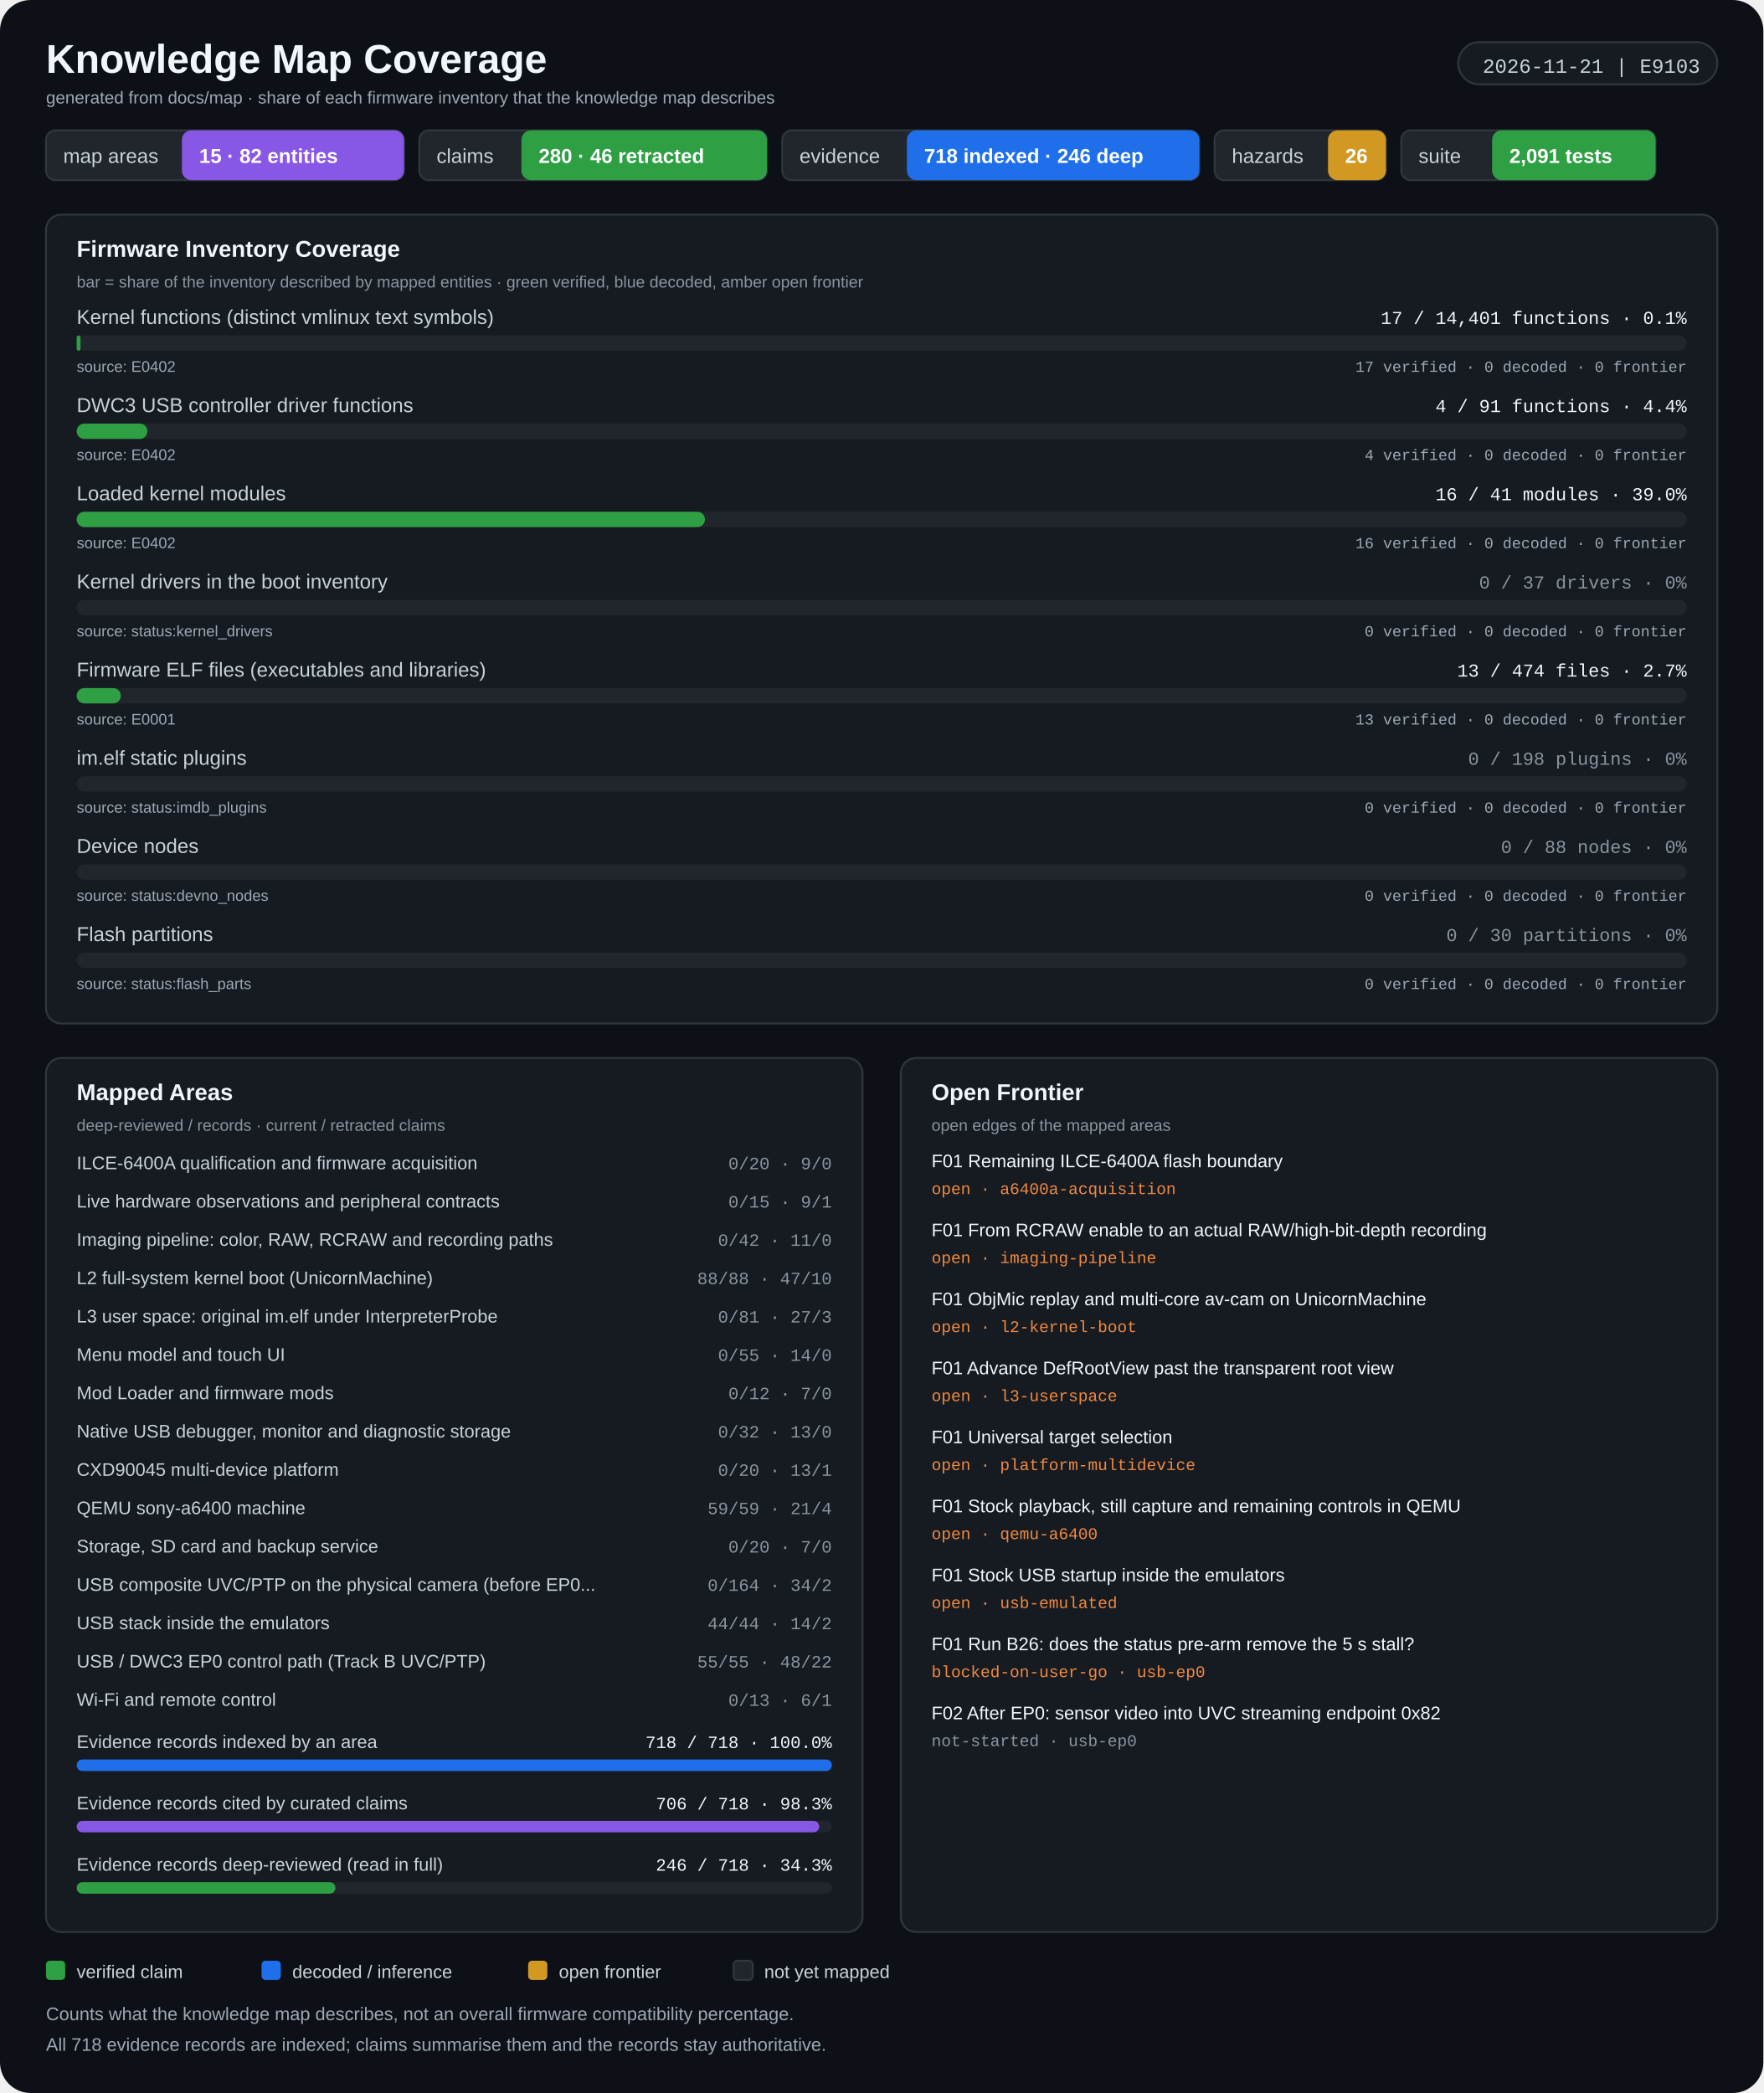
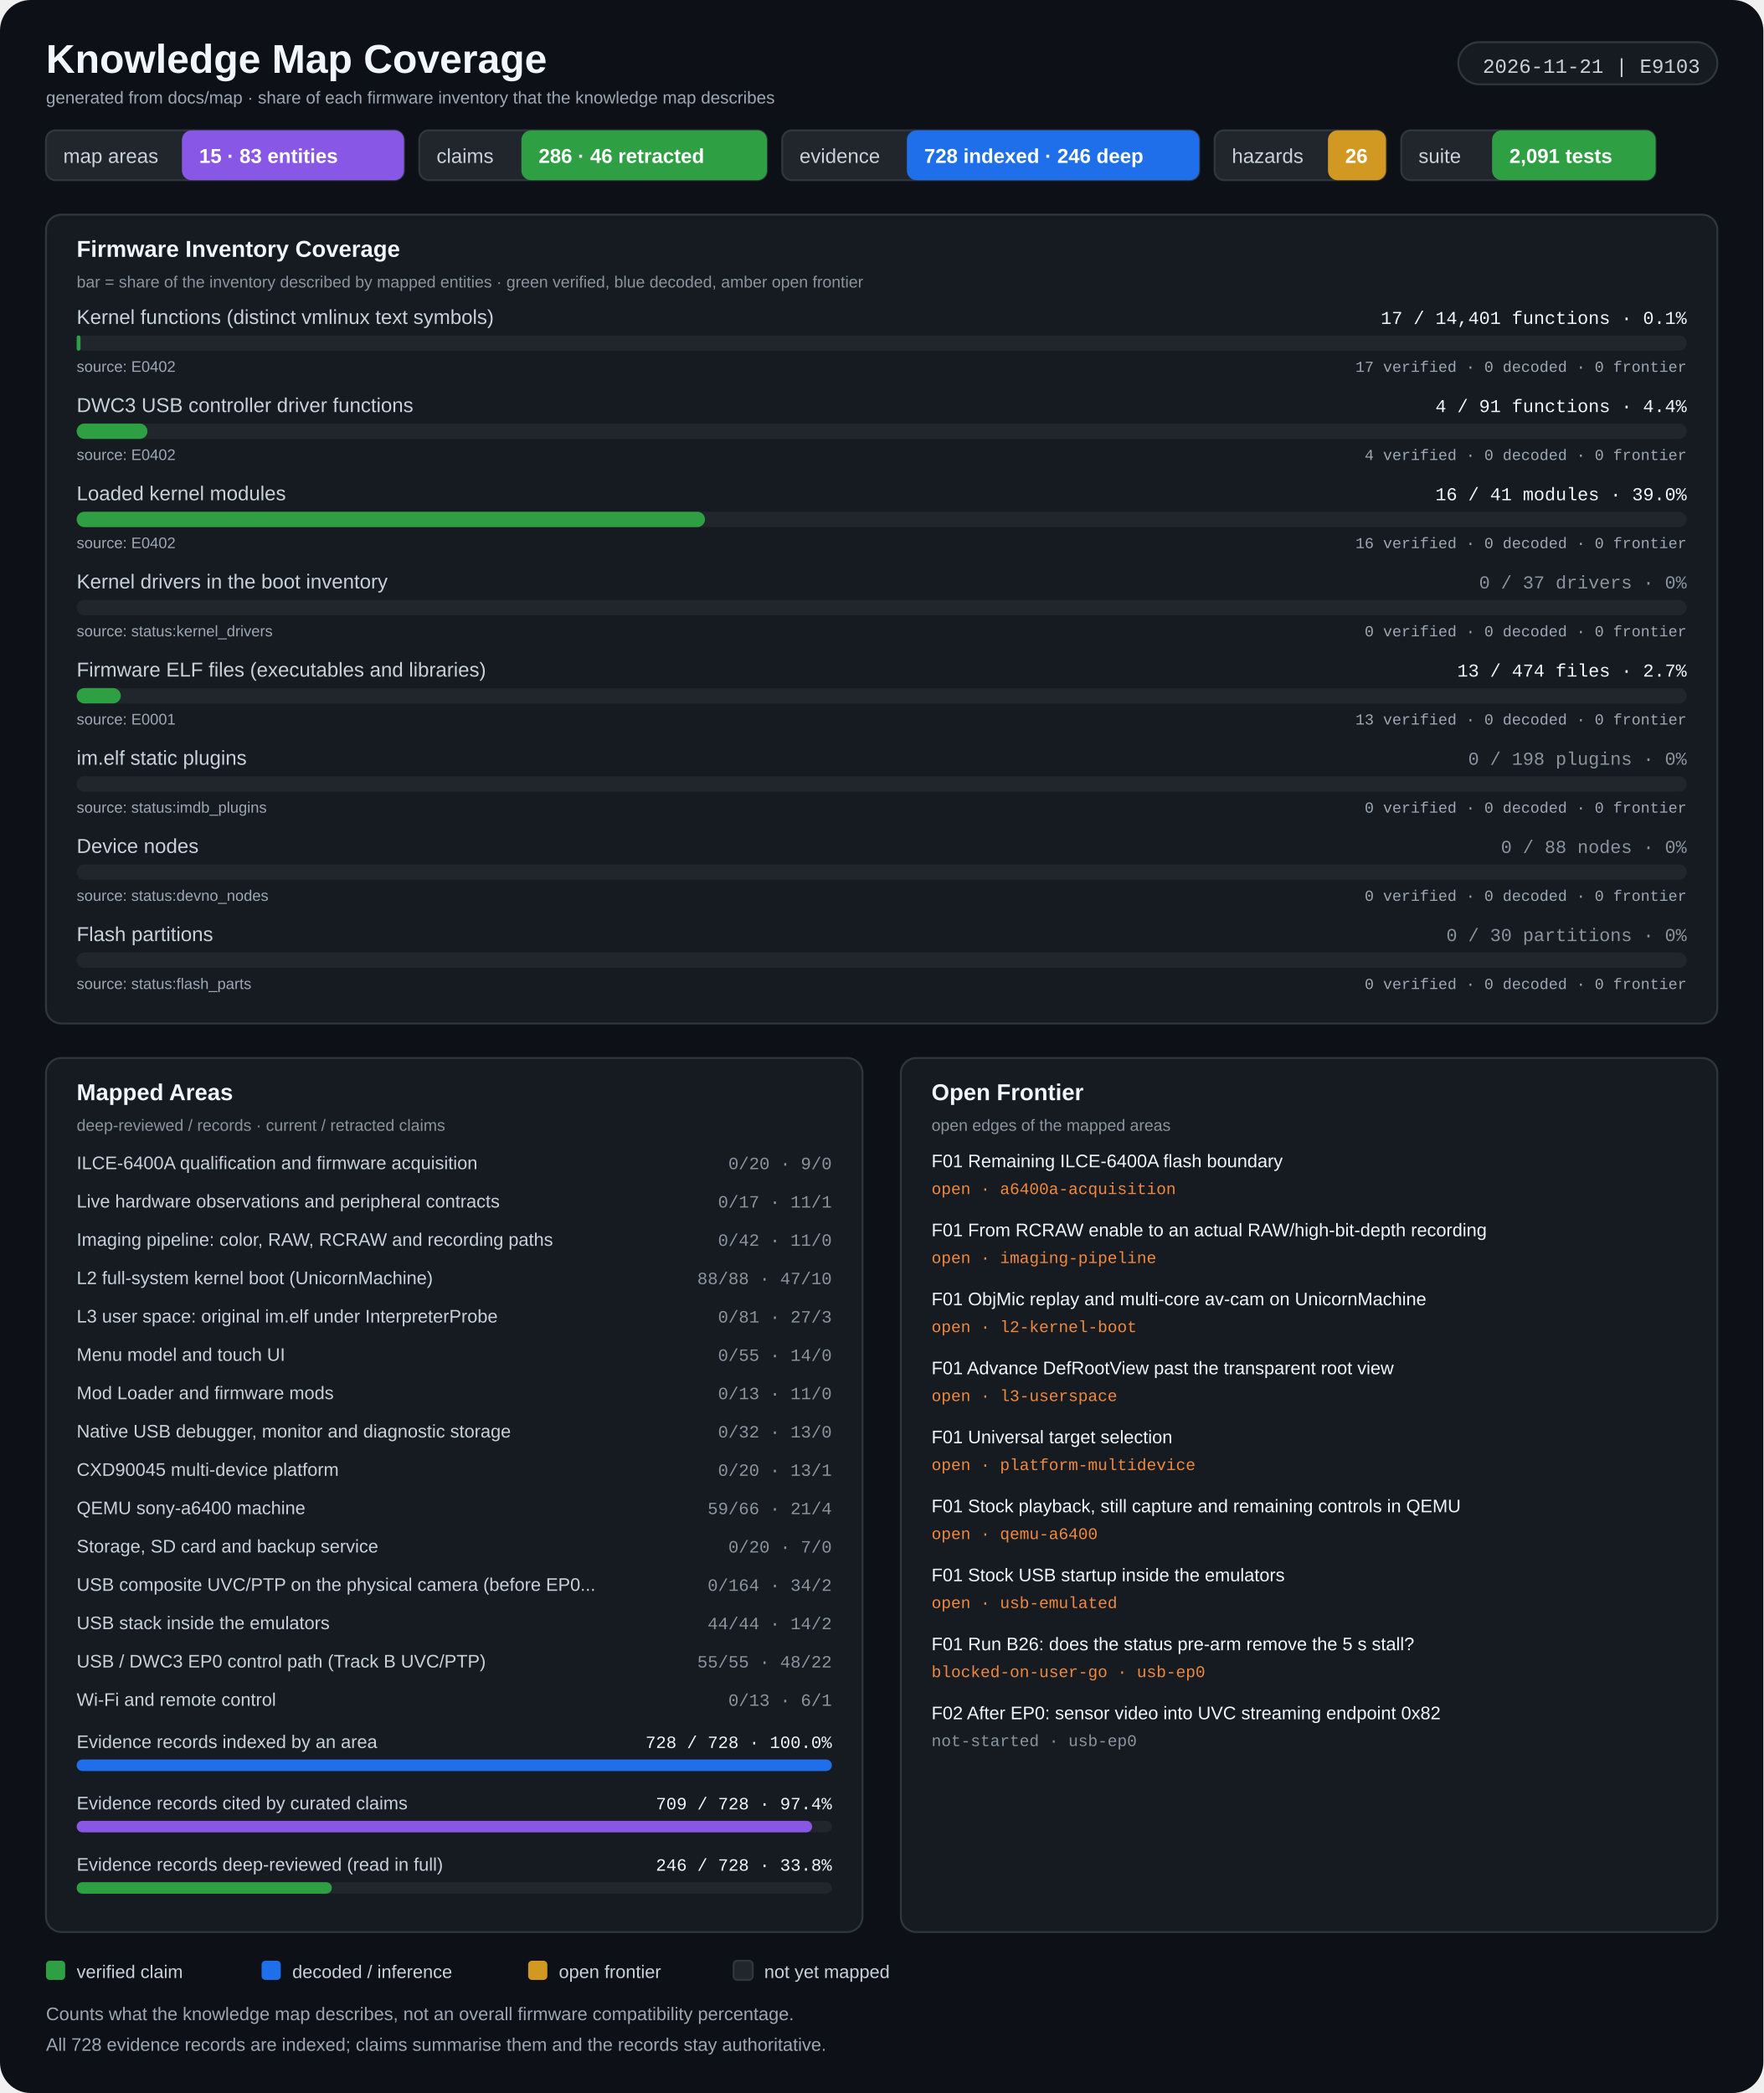
<svg xmlns="http://www.w3.org/2000/svg" width="920" height="1092" viewBox="0 0 920 1092" role="img" aria-labelledby="title desc">
  <rect width="920" height="1092" rx="16" fill="#0d1117" />
  <g>
    <text x="24" y="38" fill="#f0f6fc" font-size="21" font-weight="700" font-family="Segoe UI, Arial, sans-serif" text-anchor="start">Knowledge Map Coverage</text>
    <text x="24" y="54" fill="#9da7b3" font-size="9" font-weight="400" font-family="Segoe UI, Arial, sans-serif" text-anchor="start">generated from docs/map · share of each firmware inventory that the knowledge map describes</text>
    <rect x="760.82" y="22" width="135.18" height="22" rx="11" fill="#161b22" stroke="#30363d" stroke-width="1" />
    <text x="887" y="38" fill="#c9d1d9" font-size="10.5" font-weight="400" font-family="Consolas, 'Courier New', monospace" text-anchor="end">2026-11-21 | E9103</text>
    <rect x="24" y="68" width="186.763" height="26" rx="5" fill="#21262d" stroke="#30363d" stroke-width="1" />
    <rect x="94.92" y="68" width="115.843" height="26" rx="5" fill="#8957e5" />
    <text x="33" y="85" fill="#c9d1d9" font-size="10.5" font-weight="400" font-family="Segoe UI, Arial, sans-serif" text-anchor="start">map areas</text>
-     <text x="103.92" y="85" fill="#ffffff" font-size="10.5" font-weight="700" font-family="Segoe UI, Arial, sans-serif" text-anchor="start">15 · 82 entities</text>
+     <text x="103.92" y="85" fill="#ffffff" font-size="10.5" font-weight="700" font-family="Segoe UI, Arial, sans-serif" text-anchor="start">15 · 83 entities</text>
    <rect x="218.763" y="68" width="181.354" height="26" rx="5" fill="#21262d" stroke="#30363d" stroke-width="1" />
    <rect x="272.043" y="68" width="128.074" height="26" rx="5" fill="#2ea043" />
    <text x="227.763" y="85" fill="#c9d1d9" font-size="10.5" font-weight="400" font-family="Segoe UI, Arial, sans-serif" text-anchor="start">claims</text>
-     <text x="281.043" y="85" fill="#ffffff" font-size="10.5" font-weight="700" font-family="Segoe UI, Arial, sans-serif" text-anchor="start">280 · 46 retracted</text>
+     <text x="281.043" y="85" fill="#ffffff" font-size="10.5" font-weight="700" font-family="Segoe UI, Arial, sans-serif" text-anchor="start">286 · 46 retracted</text>
    <rect x="408.117" y="68" width="217.574" height="26" rx="5" fill="#21262d" stroke="#30363d" stroke-width="1" />
    <rect x="473.157" y="68" width="152.534" height="26" rx="5" fill="#1f6feb" />
    <text x="417.117" y="85" fill="#c9d1d9" font-size="10.5" font-weight="400" font-family="Segoe UI, Arial, sans-serif" text-anchor="start">evidence</text>
-     <text x="482.157" y="85" fill="#ffffff" font-size="10.5" font-weight="700" font-family="Segoe UI, Arial, sans-serif" text-anchor="start">718 indexed · 246 deep</text>
+     <text x="482.157" y="85" fill="#ffffff" font-size="10.5" font-weight="700" font-family="Segoe UI, Arial, sans-serif" text-anchor="start">728 indexed · 246 deep</text>
    <rect x="633.691" y="68" width="89.39" height="26" rx="5" fill="#21262d" stroke="#30363d" stroke-width="1" />
    <rect x="692.851" y="68" width="30.23" height="26" rx="5" fill="#d29922" />
    <text x="642.691" y="85" fill="#c9d1d9" font-size="10.5" font-weight="400" font-family="Segoe UI, Arial, sans-serif" text-anchor="start">hazards</text>
    <text x="701.851" y="85" fill="#ffffff" font-size="10.5" font-weight="700" font-family="Segoe UI, Arial, sans-serif" text-anchor="start">26</text>
    <rect x="731.082" y="68" width="132.667" height="26" rx="5" fill="#21262d" stroke="#30363d" stroke-width="1" />
    <rect x="778.482" y="68" width="85.267" height="26" rx="5" fill="#2ea043" />
    <text x="740.082" y="85" fill="#c9d1d9" font-size="10.5" font-weight="400" font-family="Segoe UI, Arial, sans-serif" text-anchor="start">suite</text>
    <text x="787.482" y="85" fill="#ffffff" font-size="10.5" font-weight="700" font-family="Segoe UI, Arial, sans-serif" text-anchor="start">2,091 tests</text>
    <rect x="24" y="112" width="872" height="422" rx="8" fill="#161b22" stroke="#30363d" stroke-width="1" />
    <text x="40" y="134" fill="#f0f6fc" font-size="12" font-weight="700" font-family="Segoe UI, Arial, sans-serif" text-anchor="start">Firmware Inventory Coverage</text>
    <text x="40" y="150" fill="#8b949e" font-size="8.5" font-weight="400" font-family="Segoe UI, Arial, sans-serif" text-anchor="start">bar = share of the inventory described by mapped entities · green verified, blue decoded, amber open frontier</text>
    <text x="40" y="169" fill="#c9d1d9" font-size="10.5" font-weight="400" font-family="Segoe UI, Arial, sans-serif" text-anchor="start">Kernel functions (distinct vmlinux text symbols)</text>
    <text x="880" y="169" fill="#f0f6fc" font-size="9.5" font-weight="400" font-family="Consolas, 'Courier New', monospace" text-anchor="end">17 / 14,401 functions · 0.1%</text>
    <rect x="40" y="175" width="840" height="8" rx="4" fill="#21262d" />
    <rect x="40" y="175" width="2" height="8" rx="1" fill="#2ea043" />
    <text x="40" y="194" fill="#9da7b3" font-size="8" font-weight="400" font-family="Segoe UI, Arial, sans-serif" text-anchor="start">source: E0402</text>
    <text x="880" y="194" fill="#9da7b3" font-size="8" font-weight="400" font-family="Consolas, 'Courier New', monospace" text-anchor="end">17 verified · 0 decoded · 0 frontier</text>
    <text x="40" y="215" fill="#c9d1d9" font-size="10.5" font-weight="400" font-family="Segoe UI, Arial, sans-serif" text-anchor="start">DWC3 USB controller driver functions</text>
    <text x="880" y="215" fill="#f0f6fc" font-size="9.5" font-weight="400" font-family="Consolas, 'Courier New', monospace" text-anchor="end">4 / 91 functions · 4.4%</text>
    <rect x="40" y="221" width="840" height="8" rx="4" fill="#21262d" />
    <rect x="40" y="221" width="36.923" height="8" rx="4" fill="#2ea043" />
    <text x="40" y="240" fill="#9da7b3" font-size="8" font-weight="400" font-family="Segoe UI, Arial, sans-serif" text-anchor="start">source: E0402</text>
    <text x="880" y="240" fill="#9da7b3" font-size="8" font-weight="400" font-family="Consolas, 'Courier New', monospace" text-anchor="end">4 verified · 0 decoded · 0 frontier</text>
    <text x="40" y="261" fill="#c9d1d9" font-size="10.5" font-weight="400" font-family="Segoe UI, Arial, sans-serif" text-anchor="start">Loaded kernel modules</text>
    <text x="880" y="261" fill="#f0f6fc" font-size="9.5" font-weight="400" font-family="Consolas, 'Courier New', monospace" text-anchor="end">16 / 41 modules · 39.0%</text>
    <rect x="40" y="267" width="840" height="8" rx="4" fill="#21262d" />
    <rect x="40" y="267" width="327.805" height="8" rx="4" fill="#2ea043" />
    <text x="40" y="286" fill="#9da7b3" font-size="8" font-weight="400" font-family="Segoe UI, Arial, sans-serif" text-anchor="start">source: E0402</text>
    <text x="880" y="286" fill="#9da7b3" font-size="8" font-weight="400" font-family="Consolas, 'Courier New', monospace" text-anchor="end">16 verified · 0 decoded · 0 frontier</text>
    <text x="40" y="307" fill="#c9d1d9" font-size="10.5" font-weight="400" font-family="Segoe UI, Arial, sans-serif" text-anchor="start">Kernel drivers in the boot inventory</text>
    <text x="880" y="307" fill="#8b949e" font-size="9.5" font-weight="400" font-family="Consolas, 'Courier New', monospace" text-anchor="end">0 / 37 drivers · 0%</text>
    <rect x="40" y="313" width="840" height="8" rx="4" fill="#21262d" />
    <text x="40" y="332" fill="#9da7b3" font-size="8" font-weight="400" font-family="Segoe UI, Arial, sans-serif" text-anchor="start">source: status:kernel_drivers</text>
    <text x="880" y="332" fill="#9da7b3" font-size="8" font-weight="400" font-family="Consolas, 'Courier New', monospace" text-anchor="end">0 verified · 0 decoded · 0 frontier</text>
    <text x="40" y="353" fill="#c9d1d9" font-size="10.5" font-weight="400" font-family="Segoe UI, Arial, sans-serif" text-anchor="start">Firmware ELF files (executables and libraries)</text>
    <text x="880" y="353" fill="#f0f6fc" font-size="9.5" font-weight="400" font-family="Consolas, 'Courier New', monospace" text-anchor="end">13 / 474 files · 2.7%</text>
    <rect x="40" y="359" width="840" height="8" rx="4" fill="#21262d" />
    <rect x="40" y="359" width="23.038" height="8" rx="4" fill="#2ea043" />
    <text x="40" y="378" fill="#9da7b3" font-size="8" font-weight="400" font-family="Segoe UI, Arial, sans-serif" text-anchor="start">source: E0001</text>
    <text x="880" y="378" fill="#9da7b3" font-size="8" font-weight="400" font-family="Consolas, 'Courier New', monospace" text-anchor="end">13 verified · 0 decoded · 0 frontier</text>
    <text x="40" y="399" fill="#c9d1d9" font-size="10.5" font-weight="400" font-family="Segoe UI, Arial, sans-serif" text-anchor="start">im.elf static plugins</text>
    <text x="880" y="399" fill="#8b949e" font-size="9.5" font-weight="400" font-family="Consolas, 'Courier New', monospace" text-anchor="end">0 / 198 plugins · 0%</text>
    <rect x="40" y="405" width="840" height="8" rx="4" fill="#21262d" />
    <text x="40" y="424" fill="#9da7b3" font-size="8" font-weight="400" font-family="Segoe UI, Arial, sans-serif" text-anchor="start">source: status:imdb_plugins</text>
    <text x="880" y="424" fill="#9da7b3" font-size="8" font-weight="400" font-family="Consolas, 'Courier New', monospace" text-anchor="end">0 verified · 0 decoded · 0 frontier</text>
    <text x="40" y="445" fill="#c9d1d9" font-size="10.5" font-weight="400" font-family="Segoe UI, Arial, sans-serif" text-anchor="start">Device nodes</text>
    <text x="880" y="445" fill="#8b949e" font-size="9.5" font-weight="400" font-family="Consolas, 'Courier New', monospace" text-anchor="end">0 / 88 nodes · 0%</text>
    <rect x="40" y="451" width="840" height="8" rx="4" fill="#21262d" />
    <text x="40" y="470" fill="#9da7b3" font-size="8" font-weight="400" font-family="Segoe UI, Arial, sans-serif" text-anchor="start">source: status:devno_nodes</text>
    <text x="880" y="470" fill="#9da7b3" font-size="8" font-weight="400" font-family="Consolas, 'Courier New', monospace" text-anchor="end">0 verified · 0 decoded · 0 frontier</text>
    <text x="40" y="491" fill="#c9d1d9" font-size="10.5" font-weight="400" font-family="Segoe UI, Arial, sans-serif" text-anchor="start">Flash partitions</text>
    <text x="880" y="491" fill="#8b949e" font-size="9.5" font-weight="400" font-family="Consolas, 'Courier New', monospace" text-anchor="end">0 / 30 partitions · 0%</text>
    <rect x="40" y="497" width="840" height="8" rx="4" fill="#21262d" />
    <text x="40" y="516" fill="#9da7b3" font-size="8" font-weight="400" font-family="Segoe UI, Arial, sans-serif" text-anchor="start">source: status:flash_parts</text>
    <text x="880" y="516" fill="#9da7b3" font-size="8" font-weight="400" font-family="Consolas, 'Courier New', monospace" text-anchor="end">0 verified · 0 decoded · 0 frontier</text>
    <rect x="24" y="552" width="426" height="456" rx="8" fill="#161b22" stroke="#30363d" stroke-width="1" />
    <rect x="470" y="552" width="426" height="456" rx="8" fill="#161b22" stroke="#30363d" stroke-width="1" />
    <text x="40" y="574" fill="#f0f6fc" font-size="12" font-weight="700" font-family="Segoe UI, Arial, sans-serif" text-anchor="start">Mapped Areas</text>
    <text x="40" y="590" fill="#8b949e" font-size="8.5" font-weight="400" font-family="Segoe UI, Arial, sans-serif" text-anchor="start">deep-reviewed / records · current / retracted claims</text>
    <text x="486" y="574" fill="#f0f6fc" font-size="12" font-weight="700" font-family="Segoe UI, Arial, sans-serif" text-anchor="start">Open Frontier</text>
    <text x="486" y="590" fill="#8b949e" font-size="8.5" font-weight="400" font-family="Segoe UI, Arial, sans-serif" text-anchor="start">open edges of the mapped areas</text>
    <text x="40" y="610" fill="#c9d1d9" font-size="9.5" font-weight="400" font-family="Segoe UI, Arial, sans-serif" text-anchor="start">ILCE-6400A qualification and firmware acquisition</text>
    <text x="434" y="610" fill="#8b949e" font-size="9" font-weight="400" font-family="Consolas, 'Courier New', monospace" text-anchor="end">0/20 · 9/0</text>
    <text x="40" y="630" fill="#c9d1d9" font-size="9.5" font-weight="400" font-family="Segoe UI, Arial, sans-serif" text-anchor="start">Live hardware observations and peripheral contracts</text>
-     <text x="434" y="630" fill="#8b949e" font-size="9" font-weight="400" font-family="Consolas, 'Courier New', monospace" text-anchor="end">0/15 · 9/1</text>
+     <text x="434" y="630" fill="#8b949e" font-size="9" font-weight="400" font-family="Consolas, 'Courier New', monospace" text-anchor="end">0/17 · 11/1</text>
    <text x="40" y="650" fill="#c9d1d9" font-size="9.5" font-weight="400" font-family="Segoe UI, Arial, sans-serif" text-anchor="start">Imaging pipeline: color, RAW, RCRAW and recording paths</text>
    <text x="434" y="650" fill="#8b949e" font-size="9" font-weight="400" font-family="Consolas, 'Courier New', monospace" text-anchor="end">0/42 · 11/0</text>
    <text x="40" y="670" fill="#c9d1d9" font-size="9.5" font-weight="400" font-family="Segoe UI, Arial, sans-serif" text-anchor="start">L2 full-system kernel boot (UnicornMachine)</text>
    <text x="434" y="670" fill="#8b949e" font-size="9" font-weight="400" font-family="Consolas, 'Courier New', monospace" text-anchor="end">88/88 · 47/10</text>
    <text x="40" y="690" fill="#c9d1d9" font-size="9.5" font-weight="400" font-family="Segoe UI, Arial, sans-serif" text-anchor="start">L3 user space: original im.elf under InterpreterProbe</text>
    <text x="434" y="690" fill="#8b949e" font-size="9" font-weight="400" font-family="Consolas, 'Courier New', monospace" text-anchor="end">0/81 · 27/3</text>
    <text x="40" y="710" fill="#c9d1d9" font-size="9.5" font-weight="400" font-family="Segoe UI, Arial, sans-serif" text-anchor="start">Menu model and touch UI</text>
    <text x="434" y="710" fill="#8b949e" font-size="9" font-weight="400" font-family="Consolas, 'Courier New', monospace" text-anchor="end">0/55 · 14/0</text>
    <text x="40" y="730" fill="#c9d1d9" font-size="9.5" font-weight="400" font-family="Segoe UI, Arial, sans-serif" text-anchor="start">Mod Loader and firmware mods</text>
-     <text x="434" y="730" fill="#8b949e" font-size="9" font-weight="400" font-family="Consolas, 'Courier New', monospace" text-anchor="end">0/12 · 7/0</text>
+     <text x="434" y="730" fill="#8b949e" font-size="9" font-weight="400" font-family="Consolas, 'Courier New', monospace" text-anchor="end">0/13 · 11/0</text>
    <text x="40" y="750" fill="#c9d1d9" font-size="9.5" font-weight="400" font-family="Segoe UI, Arial, sans-serif" text-anchor="start">Native USB debugger, monitor and diagnostic storage</text>
    <text x="434" y="750" fill="#8b949e" font-size="9" font-weight="400" font-family="Consolas, 'Courier New', monospace" text-anchor="end">0/32 · 13/0</text>
    <text x="40" y="770" fill="#c9d1d9" font-size="9.5" font-weight="400" font-family="Segoe UI, Arial, sans-serif" text-anchor="start">CXD90045 multi-device platform</text>
    <text x="434" y="770" fill="#8b949e" font-size="9" font-weight="400" font-family="Consolas, 'Courier New', monospace" text-anchor="end">0/20 · 13/1</text>
    <text x="40" y="790" fill="#c9d1d9" font-size="9.5" font-weight="400" font-family="Segoe UI, Arial, sans-serif" text-anchor="start">QEMU sony-a6400 machine</text>
-     <text x="434" y="790" fill="#8b949e" font-size="9" font-weight="400" font-family="Consolas, 'Courier New', monospace" text-anchor="end">59/59 · 21/4</text>
+     <text x="434" y="790" fill="#8b949e" font-size="9" font-weight="400" font-family="Consolas, 'Courier New', monospace" text-anchor="end">59/66 · 21/4</text>
    <text x="40" y="810" fill="#c9d1d9" font-size="9.5" font-weight="400" font-family="Segoe UI, Arial, sans-serif" text-anchor="start">Storage, SD card and backup service</text>
    <text x="434" y="810" fill="#8b949e" font-size="9" font-weight="400" font-family="Consolas, 'Courier New', monospace" text-anchor="end">0/20 · 7/0</text>
    <text x="40" y="830" fill="#c9d1d9" font-size="9.5" font-weight="400" font-family="Segoe UI, Arial, sans-serif" text-anchor="start">USB composite UVC/PTP on the physical camera (before EP0...</text>
    <text x="434" y="830" fill="#8b949e" font-size="9" font-weight="400" font-family="Consolas, 'Courier New', monospace" text-anchor="end">0/164 · 34/2</text>
    <text x="40" y="850" fill="#c9d1d9" font-size="9.5" font-weight="400" font-family="Segoe UI, Arial, sans-serif" text-anchor="start">USB stack inside the emulators</text>
    <text x="434" y="850" fill="#8b949e" font-size="9" font-weight="400" font-family="Consolas, 'Courier New', monospace" text-anchor="end">44/44 · 14/2</text>
    <text x="40" y="870" fill="#c9d1d9" font-size="9.5" font-weight="400" font-family="Segoe UI, Arial, sans-serif" text-anchor="start">USB / DWC3 EP0 control path (Track B UVC/PTP)</text>
    <text x="434" y="870" fill="#8b949e" font-size="9" font-weight="400" font-family="Consolas, 'Courier New', monospace" text-anchor="end">55/55 · 48/22</text>
    <text x="40" y="890" fill="#c9d1d9" font-size="9.5" font-weight="400" font-family="Segoe UI, Arial, sans-serif" text-anchor="start">Wi-Fi and remote control</text>
    <text x="434" y="890" fill="#8b949e" font-size="9" font-weight="400" font-family="Consolas, 'Courier New', monospace" text-anchor="end">0/13 · 6/1</text>
    <text x="40" y="912" fill="#c9d1d9" font-size="9.5" font-weight="400" font-family="Segoe UI, Arial, sans-serif" text-anchor="start">Evidence records indexed by an area</text>
-     <text x="434" y="912" fill="#f0f6fc" font-size="9" font-weight="400" font-family="Consolas, 'Courier New', monospace" text-anchor="end">718 / 718 · 100.0%</text>
+     <text x="434" y="912" fill="#f0f6fc" font-size="9" font-weight="400" font-family="Consolas, 'Courier New', monospace" text-anchor="end">728 / 728 · 100.0%</text>
    <rect x="40" y="918" width="394" height="6" rx="3" fill="#21262d" />
    <rect x="40" y="918" width="394" height="6" rx="3" fill="#1f6feb" />
    <text x="40" y="944" fill="#c9d1d9" font-size="9.5" font-weight="400" font-family="Segoe UI, Arial, sans-serif" text-anchor="start">Evidence records cited by curated claims</text>
-     <text x="434" y="944" fill="#f0f6fc" font-size="9" font-weight="400" font-family="Consolas, 'Courier New', monospace" text-anchor="end">706 / 718 · 98.3%</text>
+     <text x="434" y="944" fill="#f0f6fc" font-size="9" font-weight="400" font-family="Consolas, 'Courier New', monospace" text-anchor="end">709 / 728 · 97.4%</text>
    <rect x="40" y="950" width="394" height="6" rx="3" fill="#21262d" />
-     <rect x="40" y="950" width="387.415" height="6" rx="3" fill="#8957e5" />
+     <rect x="40" y="950" width="383.717" height="6" rx="3" fill="#8957e5" />
    <text x="40" y="976" fill="#c9d1d9" font-size="9.5" font-weight="400" font-family="Segoe UI, Arial, sans-serif" text-anchor="start">Evidence records deep-reviewed (read in full)</text>
-     <text x="434" y="976" fill="#f0f6fc" font-size="9" font-weight="400" font-family="Consolas, 'Courier New', monospace" text-anchor="end">246 / 718 · 34.3%</text>
+     <text x="434" y="976" fill="#f0f6fc" font-size="9" font-weight="400" font-family="Consolas, 'Courier New', monospace" text-anchor="end">246 / 728 · 33.8%</text>
    <rect x="40" y="982" width="394" height="6" rx="3" fill="#21262d" />
-     <rect x="40" y="982" width="134.992" height="6" rx="3" fill="#2ea043" />
+     <rect x="40" y="982" width="133.137" height="6" rx="3" fill="#2ea043" />
    <text x="486" y="609" fill="#f0f6fc" font-size="9.5" font-weight="400" font-family="Segoe UI, Arial, sans-serif" text-anchor="start">F01  Remaining ILCE-6400A flash boundary</text>
    <text x="486" y="623" fill="#f0883e" font-size="8.5" font-weight="400" font-family="Consolas, 'Courier New', monospace" text-anchor="start">open · a6400a-acquisition</text>
    <text x="486" y="645" fill="#f0f6fc" font-size="9.5" font-weight="400" font-family="Segoe UI, Arial, sans-serif" text-anchor="start">F01  From RCRAW enable to an actual RAW/high-bit-depth recording</text>
    <text x="486" y="659" fill="#f0883e" font-size="8.5" font-weight="400" font-family="Consolas, 'Courier New', monospace" text-anchor="start">open · imaging-pipeline</text>
    <text x="486" y="681" fill="#f0f6fc" font-size="9.5" font-weight="400" font-family="Segoe UI, Arial, sans-serif" text-anchor="start">F01  ObjMic replay and multi-core av-cam on UnicornMachine</text>
    <text x="486" y="695" fill="#f0883e" font-size="8.5" font-weight="400" font-family="Consolas, 'Courier New', monospace" text-anchor="start">open · l2-kernel-boot</text>
    <text x="486" y="717" fill="#f0f6fc" font-size="9.5" font-weight="400" font-family="Segoe UI, Arial, sans-serif" text-anchor="start">F01  Advance DefRootView past the transparent root view</text>
    <text x="486" y="731" fill="#f0883e" font-size="8.5" font-weight="400" font-family="Consolas, 'Courier New', monospace" text-anchor="start">open · l3-userspace</text>
    <text x="486" y="753" fill="#f0f6fc" font-size="9.5" font-weight="400" font-family="Segoe UI, Arial, sans-serif" text-anchor="start">F01  Universal target selection</text>
    <text x="486" y="767" fill="#f0883e" font-size="8.5" font-weight="400" font-family="Consolas, 'Courier New', monospace" text-anchor="start">open · platform-multidevice</text>
    <text x="486" y="789" fill="#f0f6fc" font-size="9.5" font-weight="400" font-family="Segoe UI, Arial, sans-serif" text-anchor="start">F01  Stock playback, still capture and remaining controls in QEMU</text>
    <text x="486" y="803" fill="#f0883e" font-size="8.5" font-weight="400" font-family="Consolas, 'Courier New', monospace" text-anchor="start">open · qemu-a6400</text>
    <text x="486" y="825" fill="#f0f6fc" font-size="9.5" font-weight="400" font-family="Segoe UI, Arial, sans-serif" text-anchor="start">F01  Stock USB startup inside the emulators</text>
    <text x="486" y="839" fill="#f0883e" font-size="8.5" font-weight="400" font-family="Consolas, 'Courier New', monospace" text-anchor="start">open · usb-emulated</text>
    <text x="486" y="861" fill="#f0f6fc" font-size="9.5" font-weight="400" font-family="Segoe UI, Arial, sans-serif" text-anchor="start">F01  Run B26: does the status pre-arm remove the 5 s stall?</text>
    <text x="486" y="875" fill="#f0883e" font-size="8.5" font-weight="400" font-family="Consolas, 'Courier New', monospace" text-anchor="start">blocked-on-user-go · usb-ep0</text>
    <text x="486" y="897" fill="#f0f6fc" font-size="9.5" font-weight="400" font-family="Segoe UI, Arial, sans-serif" text-anchor="start">F02  After EP0: sensor video into UVC streaming endpoint 0x82</text>
    <text x="486" y="911" fill="#8b949e" font-size="8.5" font-weight="400" font-family="Consolas, 'Courier New', monospace" text-anchor="start">not-started · usb-ep0</text>
    <rect x="24" y="1023" width="10" height="10" rx="2" fill="#2ea043" />
    <text x="40" y="1032" fill="#c9d1d9" font-size="9.5" font-weight="400" font-family="Segoe UI, Arial, sans-serif" text-anchor="start">verified claim</text>
    <rect x="136.48" y="1023" width="10" height="10" rx="2" fill="#1f6feb" />
    <text x="152.48" y="1032" fill="#c9d1d9" font-size="9.5" font-weight="400" font-family="Segoe UI, Arial, sans-serif" text-anchor="start">decoded / inference</text>
    <rect x="275.56" y="1023" width="10" height="10" rx="2" fill="#d29922" />
    <text x="291.56" y="1032" fill="#c9d1d9" font-size="9.5" font-weight="400" font-family="Segoe UI, Arial, sans-serif" text-anchor="start">open frontier</text>
    <rect x="382.72" y="1023" width="10" height="10" rx="2" fill="#21262d" stroke="#30363d" stroke-width="1" />
    <text x="398.72" y="1032" fill="#c9d1d9" font-size="9.5" font-weight="400" font-family="Segoe UI, Arial, sans-serif" text-anchor="start">not yet mapped</text>
    <text x="24" y="1054" fill="#9da7b3" font-size="9.5" font-weight="400" font-family="Segoe UI, Arial, sans-serif" text-anchor="start">Counts what the knowledge map describes, not an overall firmware compatibility percentage.</text>
-     <text x="24" y="1070" fill="#9da7b3" font-size="9.5" font-weight="400" font-family="Segoe UI, Arial, sans-serif" text-anchor="start">All 718 evidence records are indexed; claims summarise them and the records stay authoritative.</text>
+     <text x="24" y="1070" fill="#9da7b3" font-size="9.5" font-weight="400" font-family="Segoe UI, Arial, sans-serif" text-anchor="start">All 728 evidence records are indexed; claims summarise them and the records stay authoritative.</text>
  </g>
</svg>
